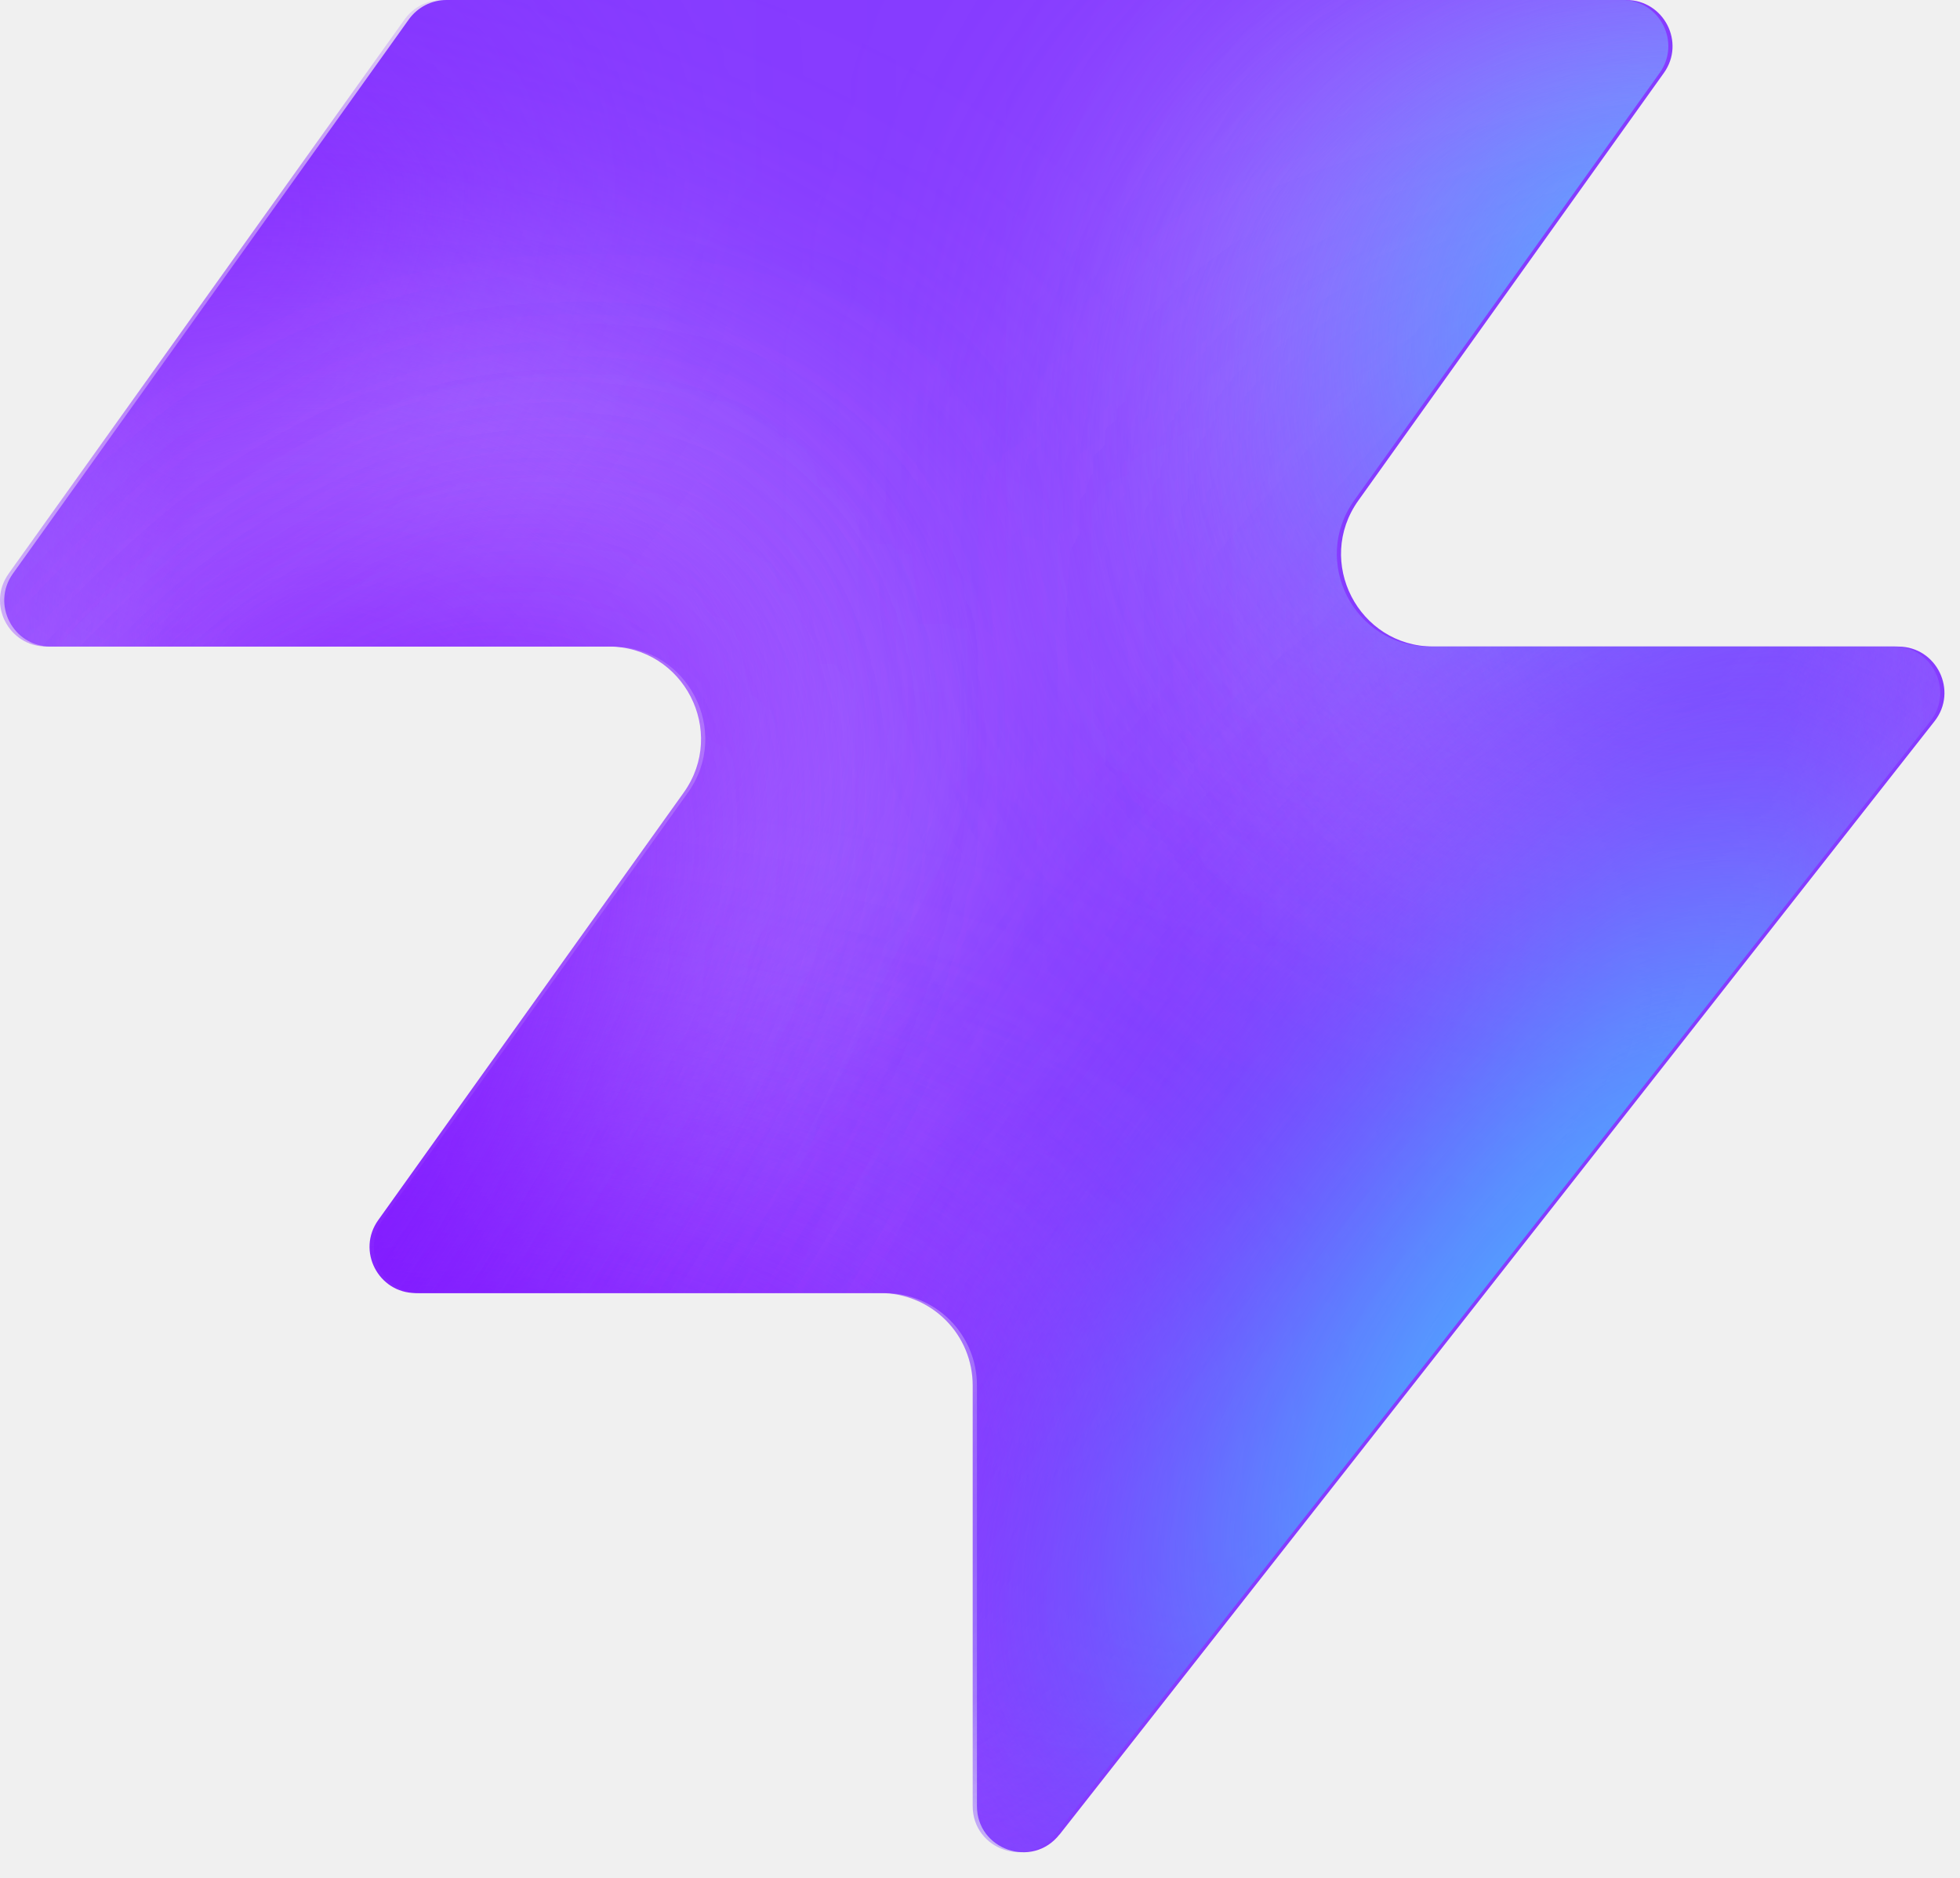
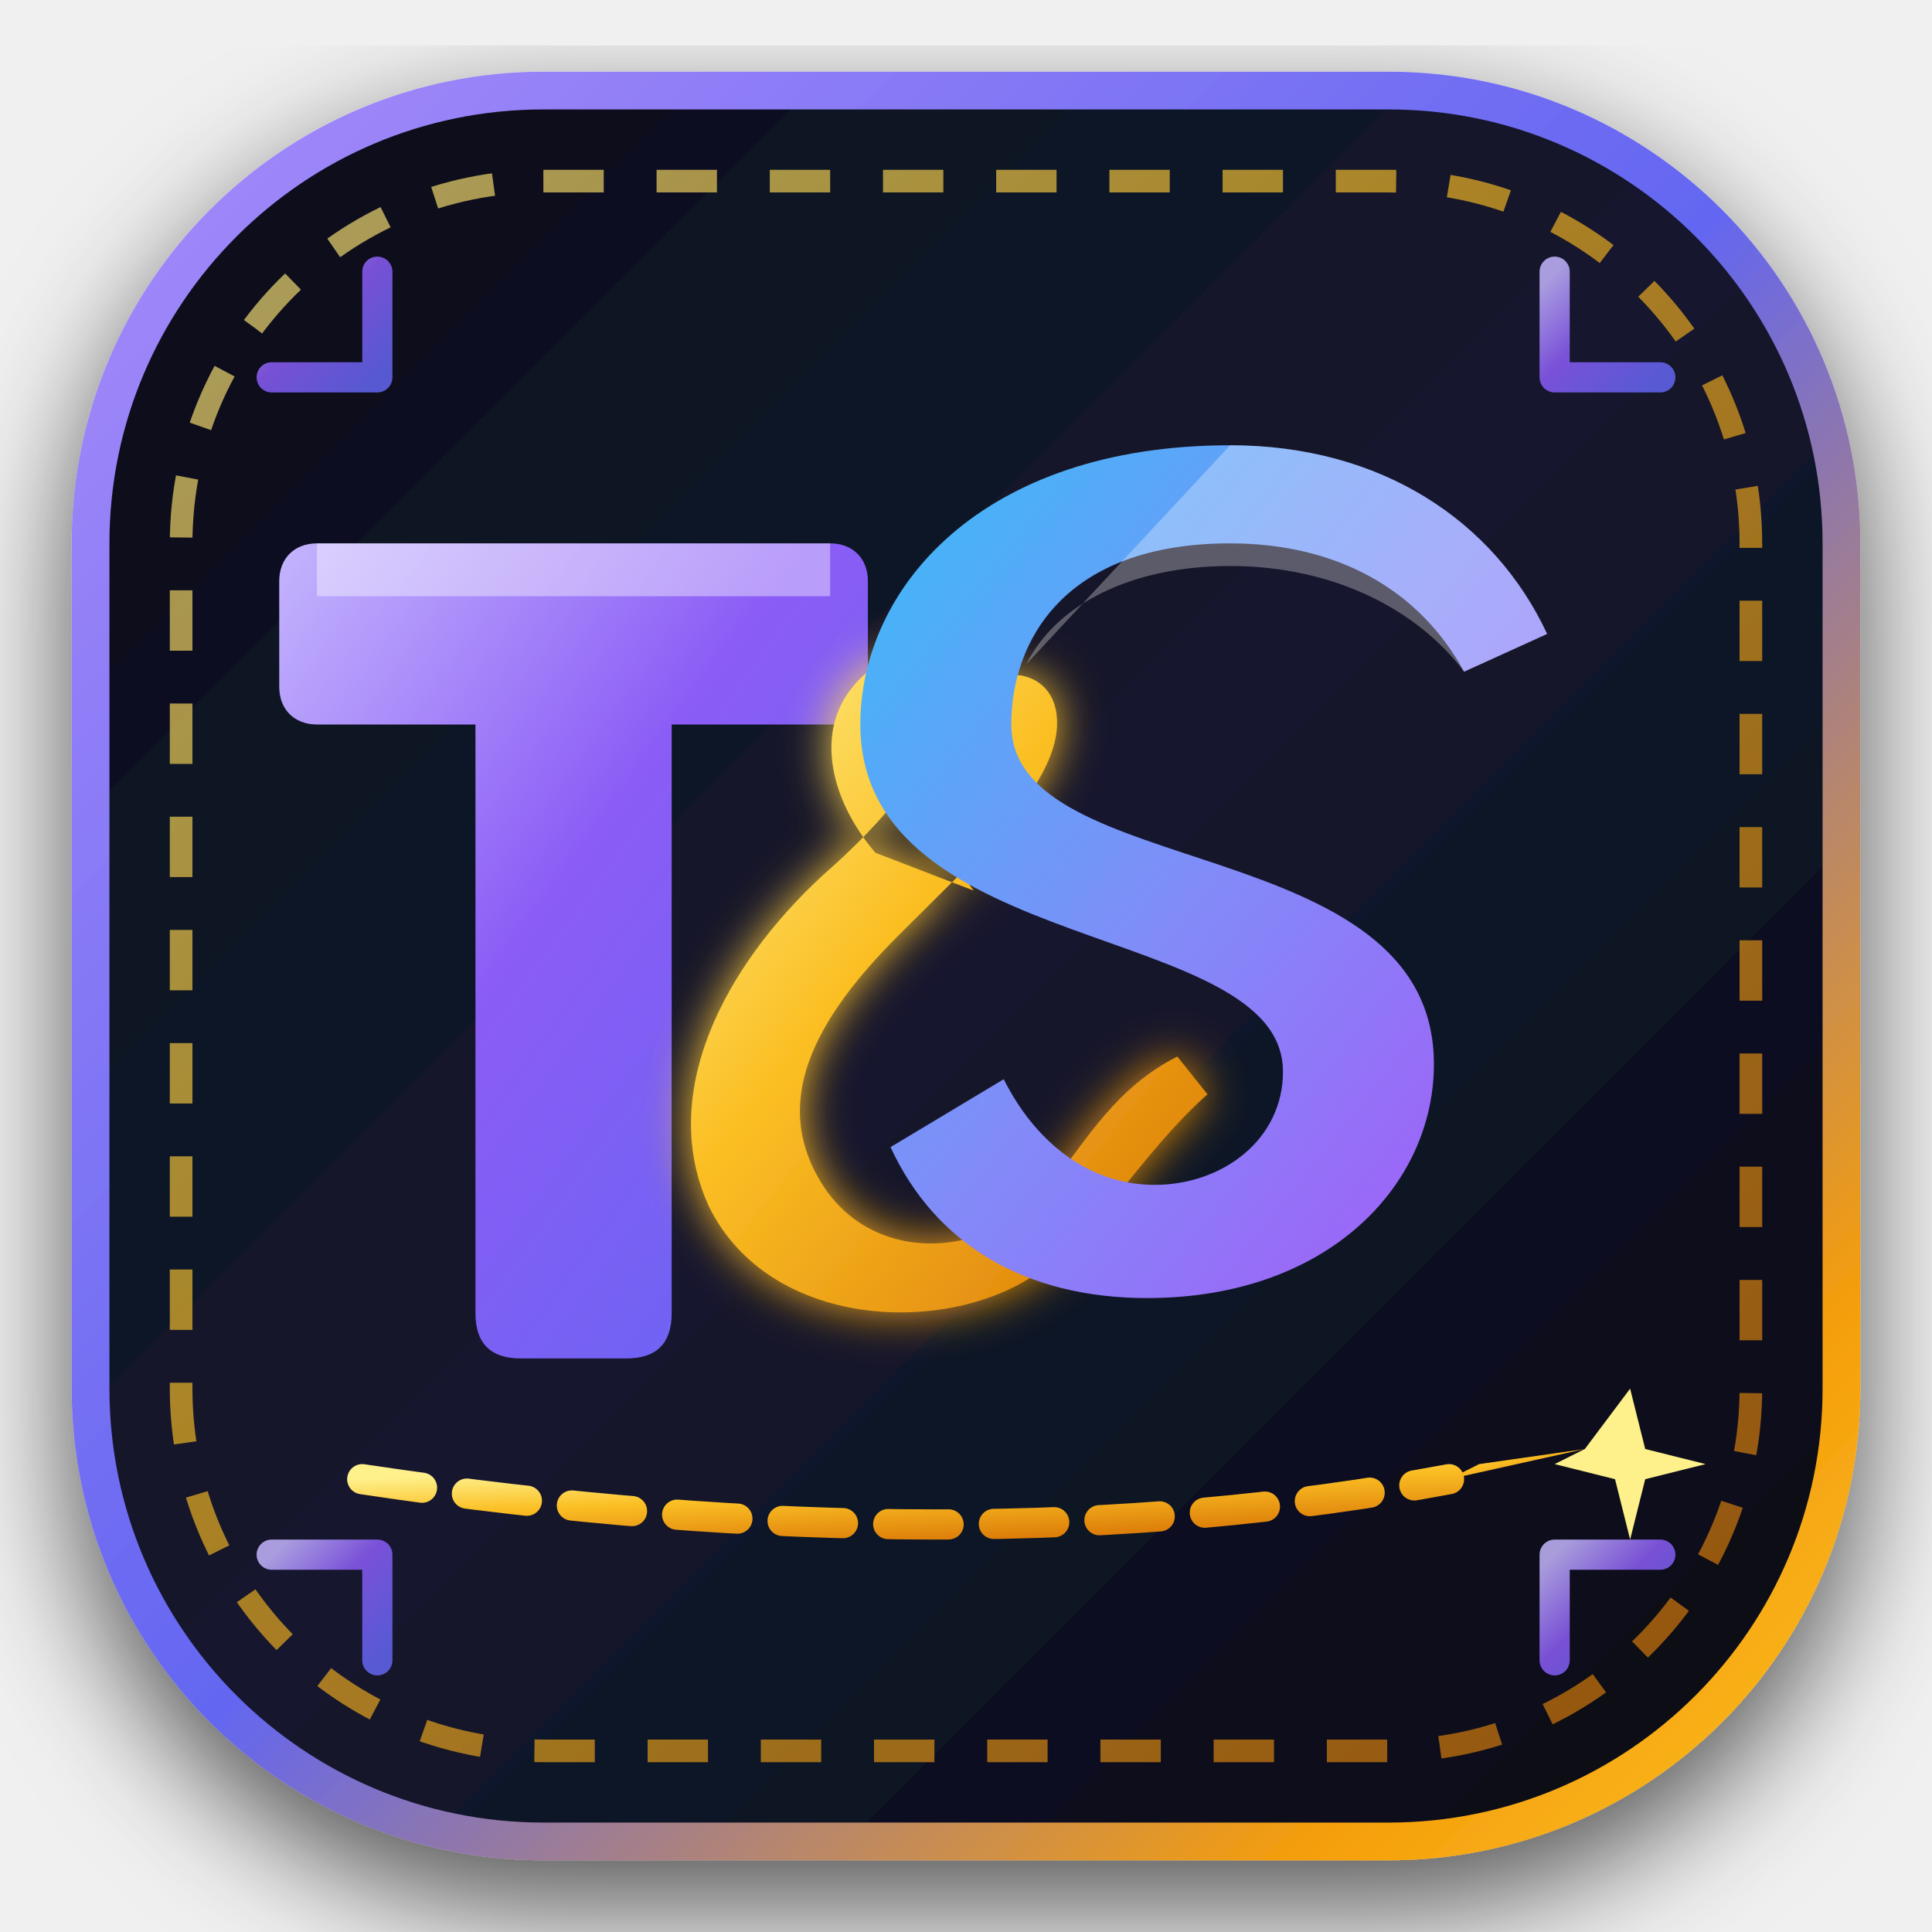
- <svg xmlns="http://www.w3.org/2000/svg" width="48" height="46" fill="none" viewBox="0 0 48 46">
-   <path fill="#863bff" d="M25.946 44.938c-.664.845-2.021.375-2.021-.698V33.937a2.26 2.26 0 0 0-2.262-2.262H10.287c-.92 0-1.456-1.04-.92-1.788l7.48-10.471c1.07-1.497 0-3.578-1.842-3.578H1.237c-.92 0-1.456-1.04-.92-1.788L10.013.474c.214-.297.556-.474.92-.474h28.894c.92 0 1.456 1.04.92 1.788l-7.48 10.471c-1.07 1.498 0 3.579 1.842 3.579h11.377c.943 0 1.473 1.088.89 1.83L25.947 44.94z" style="fill:#863bff;fill:color(display-p3 .525 .23 1);fill-opacity:1" />
-   <mask id="a" width="48" height="46" x="0" y="0" maskUnits="userSpaceOnUse" style="mask-type:alpha">
-     <path fill="#000" d="M25.842 44.938c-.664.844-2.021.375-2.021-.698V33.937a2.26 2.26 0 0 0-2.262-2.262H10.183c-.92 0-1.456-1.04-.92-1.788l7.48-10.471c1.07-1.498 0-3.579-1.842-3.579H1.133c-.92 0-1.456-1.04-.92-1.787L9.91.473c.214-.297.556-.474.92-.474h28.894c.92 0 1.456 1.04.92 1.788l-7.48 10.471c-1.07 1.498 0 3.578 1.842 3.578h11.377c.943 0 1.473 1.088.89 1.832L25.843 44.94z" style="fill:#000;fill-opacity:1" />
-   </mask>
-   <g mask="url(#a)">
-     <g filter="url(#b)">
-       <ellipse cx="5.508" cy="14.704" fill="#ede6ff" rx="5.508" ry="14.704" style="fill:#ede6ff;fill:color(display-p3 .927 .903 1);fill-opacity:1" transform="matrix(.00324 1 1 -.00324 -4.47 31.516)" />
-     </g>
-     <g filter="url(#c)">
-       <ellipse cx="10.399" cy="29.851" fill="#ede6ff" rx="10.399" ry="29.851" style="fill:#ede6ff;fill:color(display-p3 .927 .903 1);fill-opacity:1" transform="matrix(.00324 1 1 -.00324 -39.328 7.883)" />
-     </g>
-     <g filter="url(#d)">
-       <ellipse cx="5.508" cy="30.487" fill="#7e14ff" rx="5.508" ry="30.487" style="fill:#7e14ff;fill:color(display-p3 .492 .077 1);fill-opacity:1" transform="rotate(89.814 -25.913 -14.639)scale(1 -1)" />
-     </g>
-     <g filter="url(#e)">
-       <ellipse cx="5.508" cy="30.599" fill="#7e14ff" rx="5.508" ry="30.599" style="fill:#7e14ff;fill:color(display-p3 .492 .077 1);fill-opacity:1" transform="rotate(89.814 -32.644 -3.334)scale(1 -1)" />
-     </g>
-     <g filter="url(#f)">
-       <ellipse cx="5.508" cy="30.599" fill="#7e14ff" rx="5.508" ry="30.599" style="fill:#7e14ff;fill:color(display-p3 .492 .077 1);fill-opacity:1" transform="matrix(.00324 1 1 -.00324 -34.34 30.47)" />
-     </g>
-     <g filter="url(#g)">
-       <ellipse cx="14.072" cy="22.078" fill="#ede6ff" rx="14.072" ry="22.078" style="fill:#ede6ff;fill:color(display-p3 .927 .903 1);fill-opacity:1" transform="rotate(93.35 24.506 48.493)scale(-1 1)" />
-     </g>
-     <g filter="url(#h)">
-       <ellipse cx="3.47" cy="21.501" fill="#7e14ff" rx="3.47" ry="21.501" style="fill:#7e14ff;fill:color(display-p3 .492 .077 1);fill-opacity:1" transform="rotate(89.009 28.708 47.59)scale(-1 1)" />
-     </g>
-     <g filter="url(#i)">
-       <ellipse cx="3.47" cy="21.501" fill="#7e14ff" rx="3.47" ry="21.501" style="fill:#7e14ff;fill:color(display-p3 .492 .077 1);fill-opacity:1" transform="rotate(89.009 28.708 47.59)scale(-1 1)" />
-     </g>
-     <g filter="url(#j)">
-       <ellipse cx=".387" cy="8.972" fill="#7e14ff" rx="4.407" ry="29.108" style="fill:#7e14ff;fill:color(display-p3 .492 .077 1);fill-opacity:1" transform="rotate(39.51 .387 8.972)" />
-     </g>
-     <g filter="url(#k)">
-       <ellipse cx="47.523" cy="-6.092" fill="#7e14ff" rx="4.407" ry="29.108" style="fill:#7e14ff;fill:color(display-p3 .492 .077 1);fill-opacity:1" transform="rotate(37.892 47.523 -6.092)" />
-     </g>
-     <g filter="url(#l)">
-       <ellipse cx="41.412" cy="6.333" fill="#47bfff" rx="5.971" ry="9.665" style="fill:#47bfff;fill:color(display-p3 .28 .748 1);fill-opacity:1" transform="rotate(37.892 41.412 6.333)" />
-     </g>
-     <g filter="url(#m)">
-       <ellipse cx="-1.879" cy="38.332" fill="#7e14ff" rx="4.407" ry="29.108" style="fill:#7e14ff;fill:color(display-p3 .492 .077 1);fill-opacity:1" transform="rotate(37.892 -1.88 38.332)" />
-     </g>
-     <g filter="url(#n)">
-       <ellipse cx="-1.879" cy="38.332" fill="#7e14ff" rx="4.407" ry="29.108" style="fill:#7e14ff;fill:color(display-p3 .492 .077 1);fill-opacity:1" transform="rotate(37.892 -1.88 38.332)" />
-     </g>
-     <g filter="url(#o)">
-       <ellipse cx="35.651" cy="29.907" fill="#7e14ff" rx="4.407" ry="29.108" style="fill:#7e14ff;fill:color(display-p3 .492 .077 1);fill-opacity:1" transform="rotate(37.892 35.651 29.907)" />
-     </g>
-     <g filter="url(#p)">
-       <ellipse cx="38.418" cy="32.4" fill="#47bfff" rx="5.971" ry="15.297" style="fill:#47bfff;fill:color(display-p3 .28 .748 1);fill-opacity:1" transform="rotate(37.892 38.418 32.4)" />
-     </g>
-   </g>
+ <svg xmlns="http://www.w3.org/2000/svg" viewBox="0 0 128 128" width="100%" height="100%">
  <defs>
-     <filter id="b" width="60.045" height="41.654" x="-19.77" y="16.149" color-interpolation-filters="sRGB" filterUnits="userSpaceOnUse">
-       <feFlood flood-opacity="0" result="BackgroundImageFix" />
-       <feBlend in="SourceGraphic" in2="BackgroundImageFix" result="shape" />
-       <feGaussianBlur result="effect1_foregroundBlur_2002_17158" stdDeviation="7.659" />
+     <linearGradient id="tsBg" x1="0%" y1="0%" x2="100%" y2="100%">
+       <stop offset="0%" stop-color="#0a0d18" />
+       <stop offset="50%" stop-color="#14182e" />
+       <stop offset="100%" stop-color="#070913" />
+     </linearGradient>
+     <linearGradient id="tsViolet" x1="0%" y1="0%" x2="100%" y2="100%">
+       <stop offset="0%" stop-color="#c4b5fd" />
+       <stop offset="45%" stop-color="#8b5cf6" />
+       <stop offset="100%" stop-color="#6366f1" />
+     </linearGradient>
+     <linearGradient id="tsGold" x1="0%" y1="0%" x2="100%" y2="100%">
+       <stop offset="0%" stop-color="#fef08a" />
+       <stop offset="40%" stop-color="#fbbf24" />
+       <stop offset="100%" stop-color="#d97706" />
+     </linearGradient>
+     <linearGradient id="tsCyan" x1="0%" y1="0%" x2="100%" y2="100%">
+       <stop offset="0%" stop-color="#38bdf8" />
+       <stop offset="50%" stop-color="#818cf8" />
+       <stop offset="100%" stop-color="#a855f7" />
+     </linearGradient>
+     <linearGradient id="tsRim" x1="0%" y1="0%" x2="100%" y2="100%">
+       <stop offset="0%" stop-color="#a78bfa" />
+       <stop offset="50%" stop-color="#6366f1" />
+       <stop offset="85%" stop-color="#f59e0b" />
+       <stop offset="100%" stop-color="#fbbf24" />
+     </linearGradient>
+     <filter id="tsShadow" x="-20%" y="-20%" width="140%" height="140%">
+       <feDropShadow dx="0" dy="3" stdDeviation="4" flood-color="#000000" flood-opacity="0.65" />
    </filter>
-     <filter id="c" width="90.34" height="51.437" x="-54.613" y="-7.533" color-interpolation-filters="sRGB" filterUnits="userSpaceOnUse">
-       <feFlood flood-opacity="0" result="BackgroundImageFix" />
-       <feBlend in="SourceGraphic" in2="BackgroundImageFix" result="shape" />
-       <feGaussianBlur result="effect1_foregroundBlur_2002_17158" stdDeviation="7.659" />
-     </filter>
-     <filter id="d" width="79.355" height="29.4" x="-49.64" y="2.03" color-interpolation-filters="sRGB" filterUnits="userSpaceOnUse">
-       <feFlood flood-opacity="0" result="BackgroundImageFix" />
-       <feBlend in="SourceGraphic" in2="BackgroundImageFix" result="shape" />
-       <feGaussianBlur result="effect1_foregroundBlur_2002_17158" stdDeviation="4.596" />
-     </filter>
-     <filter id="e" width="79.579" height="29.4" x="-45.045" y="20.029" color-interpolation-filters="sRGB" filterUnits="userSpaceOnUse">
-       <feFlood flood-opacity="0" result="BackgroundImageFix" />
-       <feBlend in="SourceGraphic" in2="BackgroundImageFix" result="shape" />
-       <feGaussianBlur result="effect1_foregroundBlur_2002_17158" stdDeviation="4.596" />
-     </filter>
-     <filter id="f" width="79.579" height="29.4" x="-43.513" y="21.178" color-interpolation-filters="sRGB" filterUnits="userSpaceOnUse">
-       <feFlood flood-opacity="0" result="BackgroundImageFix" />
-       <feBlend in="SourceGraphic" in2="BackgroundImageFix" result="shape" />
-       <feGaussianBlur result="effect1_foregroundBlur_2002_17158" stdDeviation="4.596" />
-     </filter>
-     <filter id="g" width="74.749" height="58.852" x="15.756" y="-17.901" color-interpolation-filters="sRGB" filterUnits="userSpaceOnUse">
-       <feFlood flood-opacity="0" result="BackgroundImageFix" />
-       <feBlend in="SourceGraphic" in2="BackgroundImageFix" result="shape" />
-       <feGaussianBlur result="effect1_foregroundBlur_2002_17158" stdDeviation="7.659" />
-     </filter>
-     <filter id="h" width="61.377" height="25.362" x="23.548" y="2.284" color-interpolation-filters="sRGB" filterUnits="userSpaceOnUse">
-       <feFlood flood-opacity="0" result="BackgroundImageFix" />
-       <feBlend in="SourceGraphic" in2="BackgroundImageFix" result="shape" />
-       <feGaussianBlur result="effect1_foregroundBlur_2002_17158" stdDeviation="4.596" />
-     </filter>
-     <filter id="i" width="61.377" height="25.362" x="23.548" y="2.284" color-interpolation-filters="sRGB" filterUnits="userSpaceOnUse">
-       <feFlood flood-opacity="0" result="BackgroundImageFix" />
-       <feBlend in="SourceGraphic" in2="BackgroundImageFix" result="shape" />
-       <feGaussianBlur result="effect1_foregroundBlur_2002_17158" stdDeviation="4.596" />
-     </filter>
-     <filter id="j" width="56.045" height="63.649" x="-27.636" y="-22.853" color-interpolation-filters="sRGB" filterUnits="userSpaceOnUse">
-       <feFlood flood-opacity="0" result="BackgroundImageFix" />
-       <feBlend in="SourceGraphic" in2="BackgroundImageFix" result="shape" />
-       <feGaussianBlur result="effect1_foregroundBlur_2002_17158" stdDeviation="4.596" />
-     </filter>
-     <filter id="k" width="54.814" height="64.646" x="20.116" y="-38.415" color-interpolation-filters="sRGB" filterUnits="userSpaceOnUse">
-       <feFlood flood-opacity="0" result="BackgroundImageFix" />
-       <feBlend in="SourceGraphic" in2="BackgroundImageFix" result="shape" />
-       <feGaussianBlur result="effect1_foregroundBlur_2002_17158" stdDeviation="4.596" />
-     </filter>
-     <filter id="l" width="33.541" height="35.313" x="24.641" y="-11.323" color-interpolation-filters="sRGB" filterUnits="userSpaceOnUse">
-       <feFlood flood-opacity="0" result="BackgroundImageFix" />
-       <feBlend in="SourceGraphic" in2="BackgroundImageFix" result="shape" />
-       <feGaussianBlur result="effect1_foregroundBlur_2002_17158" stdDeviation="4.596" />
-     </filter>
-     <filter id="m" width="54.814" height="64.646" x="-29.286" y="6.009" color-interpolation-filters="sRGB" filterUnits="userSpaceOnUse">
-       <feFlood flood-opacity="0" result="BackgroundImageFix" />
-       <feBlend in="SourceGraphic" in2="BackgroundImageFix" result="shape" />
-       <feGaussianBlur result="effect1_foregroundBlur_2002_17158" stdDeviation="4.596" />
-     </filter>
-     <filter id="n" width="54.814" height="64.646" x="-29.286" y="6.009" color-interpolation-filters="sRGB" filterUnits="userSpaceOnUse">
-       <feFlood flood-opacity="0" result="BackgroundImageFix" />
-       <feBlend in="SourceGraphic" in2="BackgroundImageFix" result="shape" />
-       <feGaussianBlur result="effect1_foregroundBlur_2002_17158" stdDeviation="4.596" />
-     </filter>
-     <filter id="o" width="54.814" height="64.646" x="8.244" y="-2.416" color-interpolation-filters="sRGB" filterUnits="userSpaceOnUse">
-       <feFlood flood-opacity="0" result="BackgroundImageFix" />
-       <feBlend in="SourceGraphic" in2="BackgroundImageFix" result="shape" />
-       <feGaussianBlur result="effect1_foregroundBlur_2002_17158" stdDeviation="4.596" />
-     </filter>
-     <filter id="p" width="39.409" height="43.623" x="18.713" y="10.588" color-interpolation-filters="sRGB" filterUnits="userSpaceOnUse">
-       <feFlood flood-opacity="0" result="BackgroundImageFix" />
-       <feBlend in="SourceGraphic" in2="BackgroundImageFix" result="shape" />
-       <feGaussianBlur result="effect1_foregroundBlur_2002_17158" stdDeviation="4.596" />
+     <filter id="goldGlow" x="-30%" y="-30%" width="160%" height="160%">
+       <feGaussianBlur stdDeviation="1.5" result="blur" />
+       <feComposite in="SourceGraphic" in2="blur" operator="over" />
    </filter>
  </defs>
+   <rect x="6" y="6" width="116" height="116" rx="30" fill="url(#tsBg)" stroke="url(#tsRim)" stroke-width="2.5" filter="url(#tsShadow)" />
+   <rect x="12" y="12" width="104" height="104" rx="24" fill="none" stroke="url(#tsGold)" stroke-width="1.5" stroke-dasharray="4 3.5" stroke-opacity="0.65" />
+   <path d="M 18 25 L 25 25 M 25 18 L 25 25" stroke="url(#tsViolet)" stroke-width="2" stroke-linecap="round" opacity="0.85" />
+   <path d="M 110 25 L 103 25 M 103 18 L 103 25" stroke="url(#tsViolet)" stroke-width="2" stroke-linecap="round" opacity="0.85" />
+   <path d="M 18 103 L 25 103 M 25 110 L 25 103" stroke="url(#tsViolet)" stroke-width="2" stroke-linecap="round" opacity="0.85" />
+   <path d="M 110 103 L 103 103 M 103 110 L 103 103" stroke="url(#tsViolet)" stroke-width="2" stroke-linecap="round" opacity="0.85" />
+   <g id="brand-monogram">
+     <path d="M 21 36 L 55 36 C 56.5 36 57.5 37 57.5 38.5 L 57.5 45.5 C 57.5 47 56.5 48 55 48 L 44.5 48 L 44.5 87 C 44.5 89 43.5 90 41.5 90 L 34.5 90 C 32.5 90 31.5 89 31.5 87 L 31.5 48 L 21 48 C 19.5 48 18.5 47 18.5 45.5 L 18.5 38.5 C 18.5 37 19.5 36 21 36 Z" fill="url(#tsViolet)" />
+     <path d="M 21 36 L 55 36 L 55 39.5 L 21 39.5 Z" fill="#ffffff" opacity="0.4" />
+     <path d="M 64.5 59 C 62 55.5 59.5 52 63 47 C 65.5 43.5 70.5 44 70 48.5 C 69.5 52.5 64.5 57 59.5 62 C 54 67.5 51 73 54.5 78.5 C 58 84 66 83.5 70 78 C 72 75.5 74 72 78 70 L 80 72.5 C 75.5 76.5 73 81.5 68.5 84.5 C 62.5 88.5 51 88 47 80 C 43.5 72.5 48 64 54.5 58 C 58.5 54.5 62.5 50 62 46.5 C 61.5 43 58.5 43 56.5 45.5 C 54 48.5 55 53 58 56.5 Z" fill="url(#tsGold)" filter="url(#goldGlow)" />
+     <path d="M 97 44.5 C 94 39 88.5 36 81.5 36 C 70.5 36 67 42.5 67 48 C 67 58.5 95 55 95 70.5 C 95 78.5 88 86 76 86 C 68 86 62 82.5 59 76 L 66.5 71.5 C 68.5 75.5 72 78.5 76.5 78.5 C 81 78.5 85 75.5 85 71 C 85 61 57 63.5 57 48 C 57 39 65 29.5 81.5 29.5 C 91.5 29.5 99 34.5 102.5 42 Z" fill="url(#tsCyan)" />
+     <path d="M 81.5 29.5 C 91.5 29.5 99 34.5 102.5 42 L 97 44.5 C 94 40.5 88.5 37.5 81.5 37.5 C 75 37.5 70 40 68 44 Z" fill="#ffffff" opacity="0.3" />
+     <path d="M 24 98 Q 64 104 96 98" fill="none" stroke="url(#tsGold)" stroke-width="2" stroke-dasharray="4 3" stroke-linecap="round" />
+     <path d="M 96 98 L 105 96 L 98 97 Z" fill="url(#tsGold)" />
+     <polygon points="105,96 108,92 109,96 113,97 109,98 108,102 107,98 103,97" fill="#fef08a" />
+   </g>
</svg>
